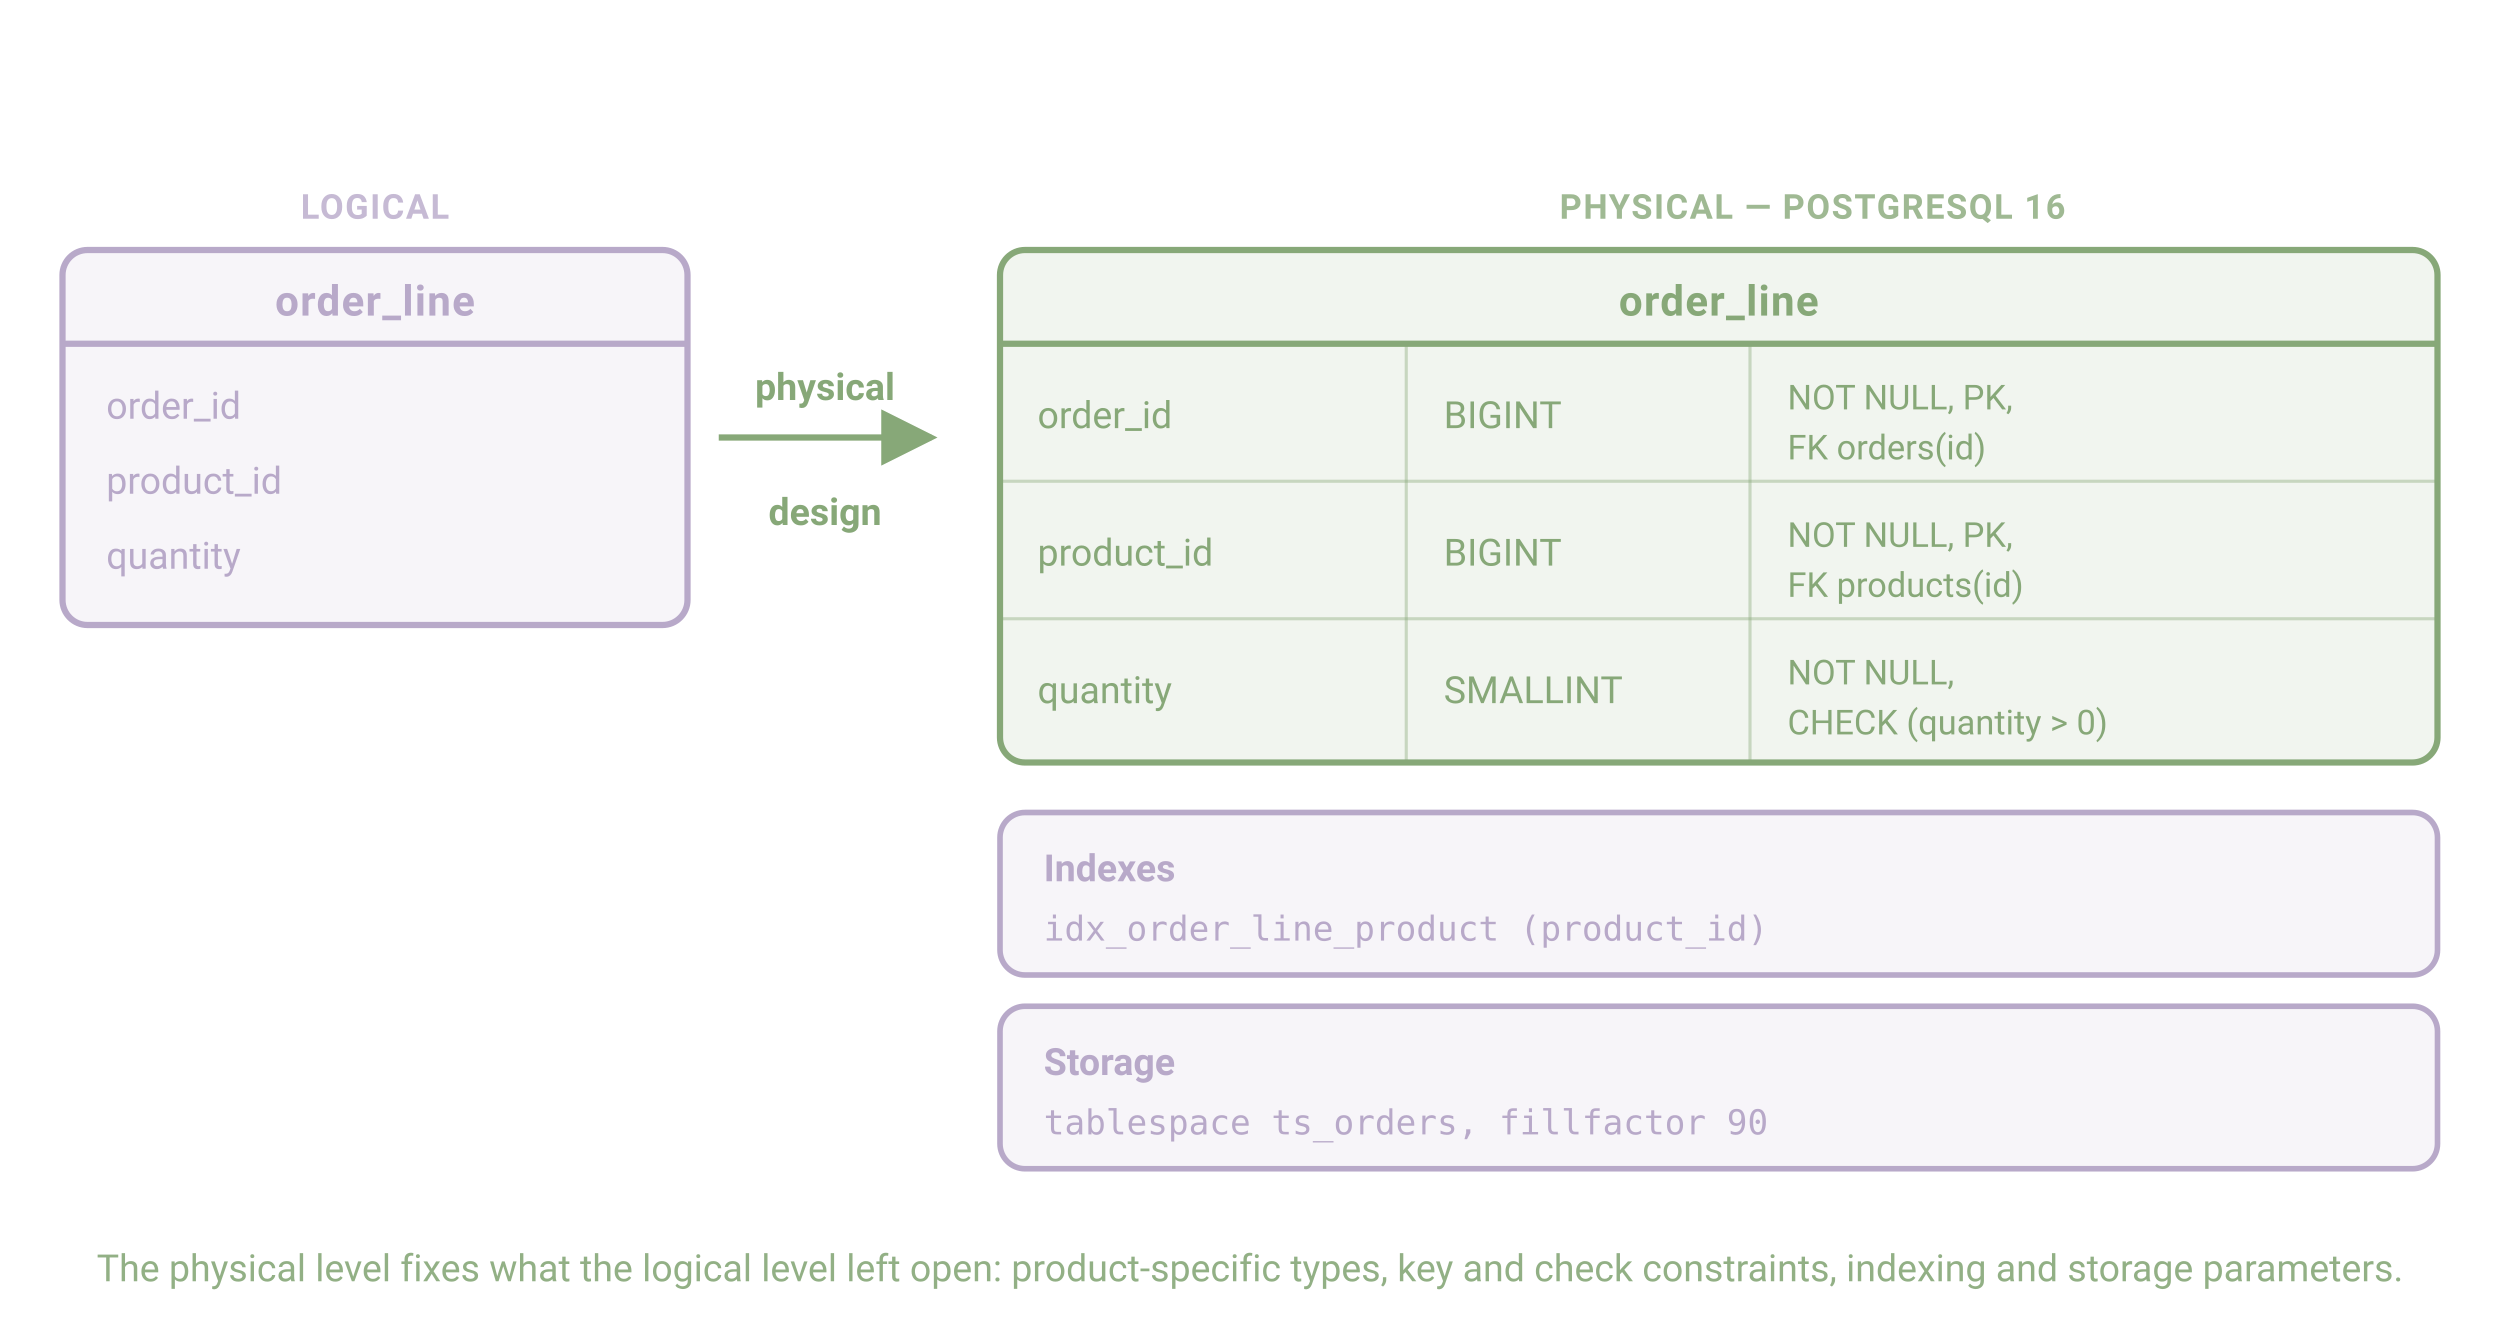
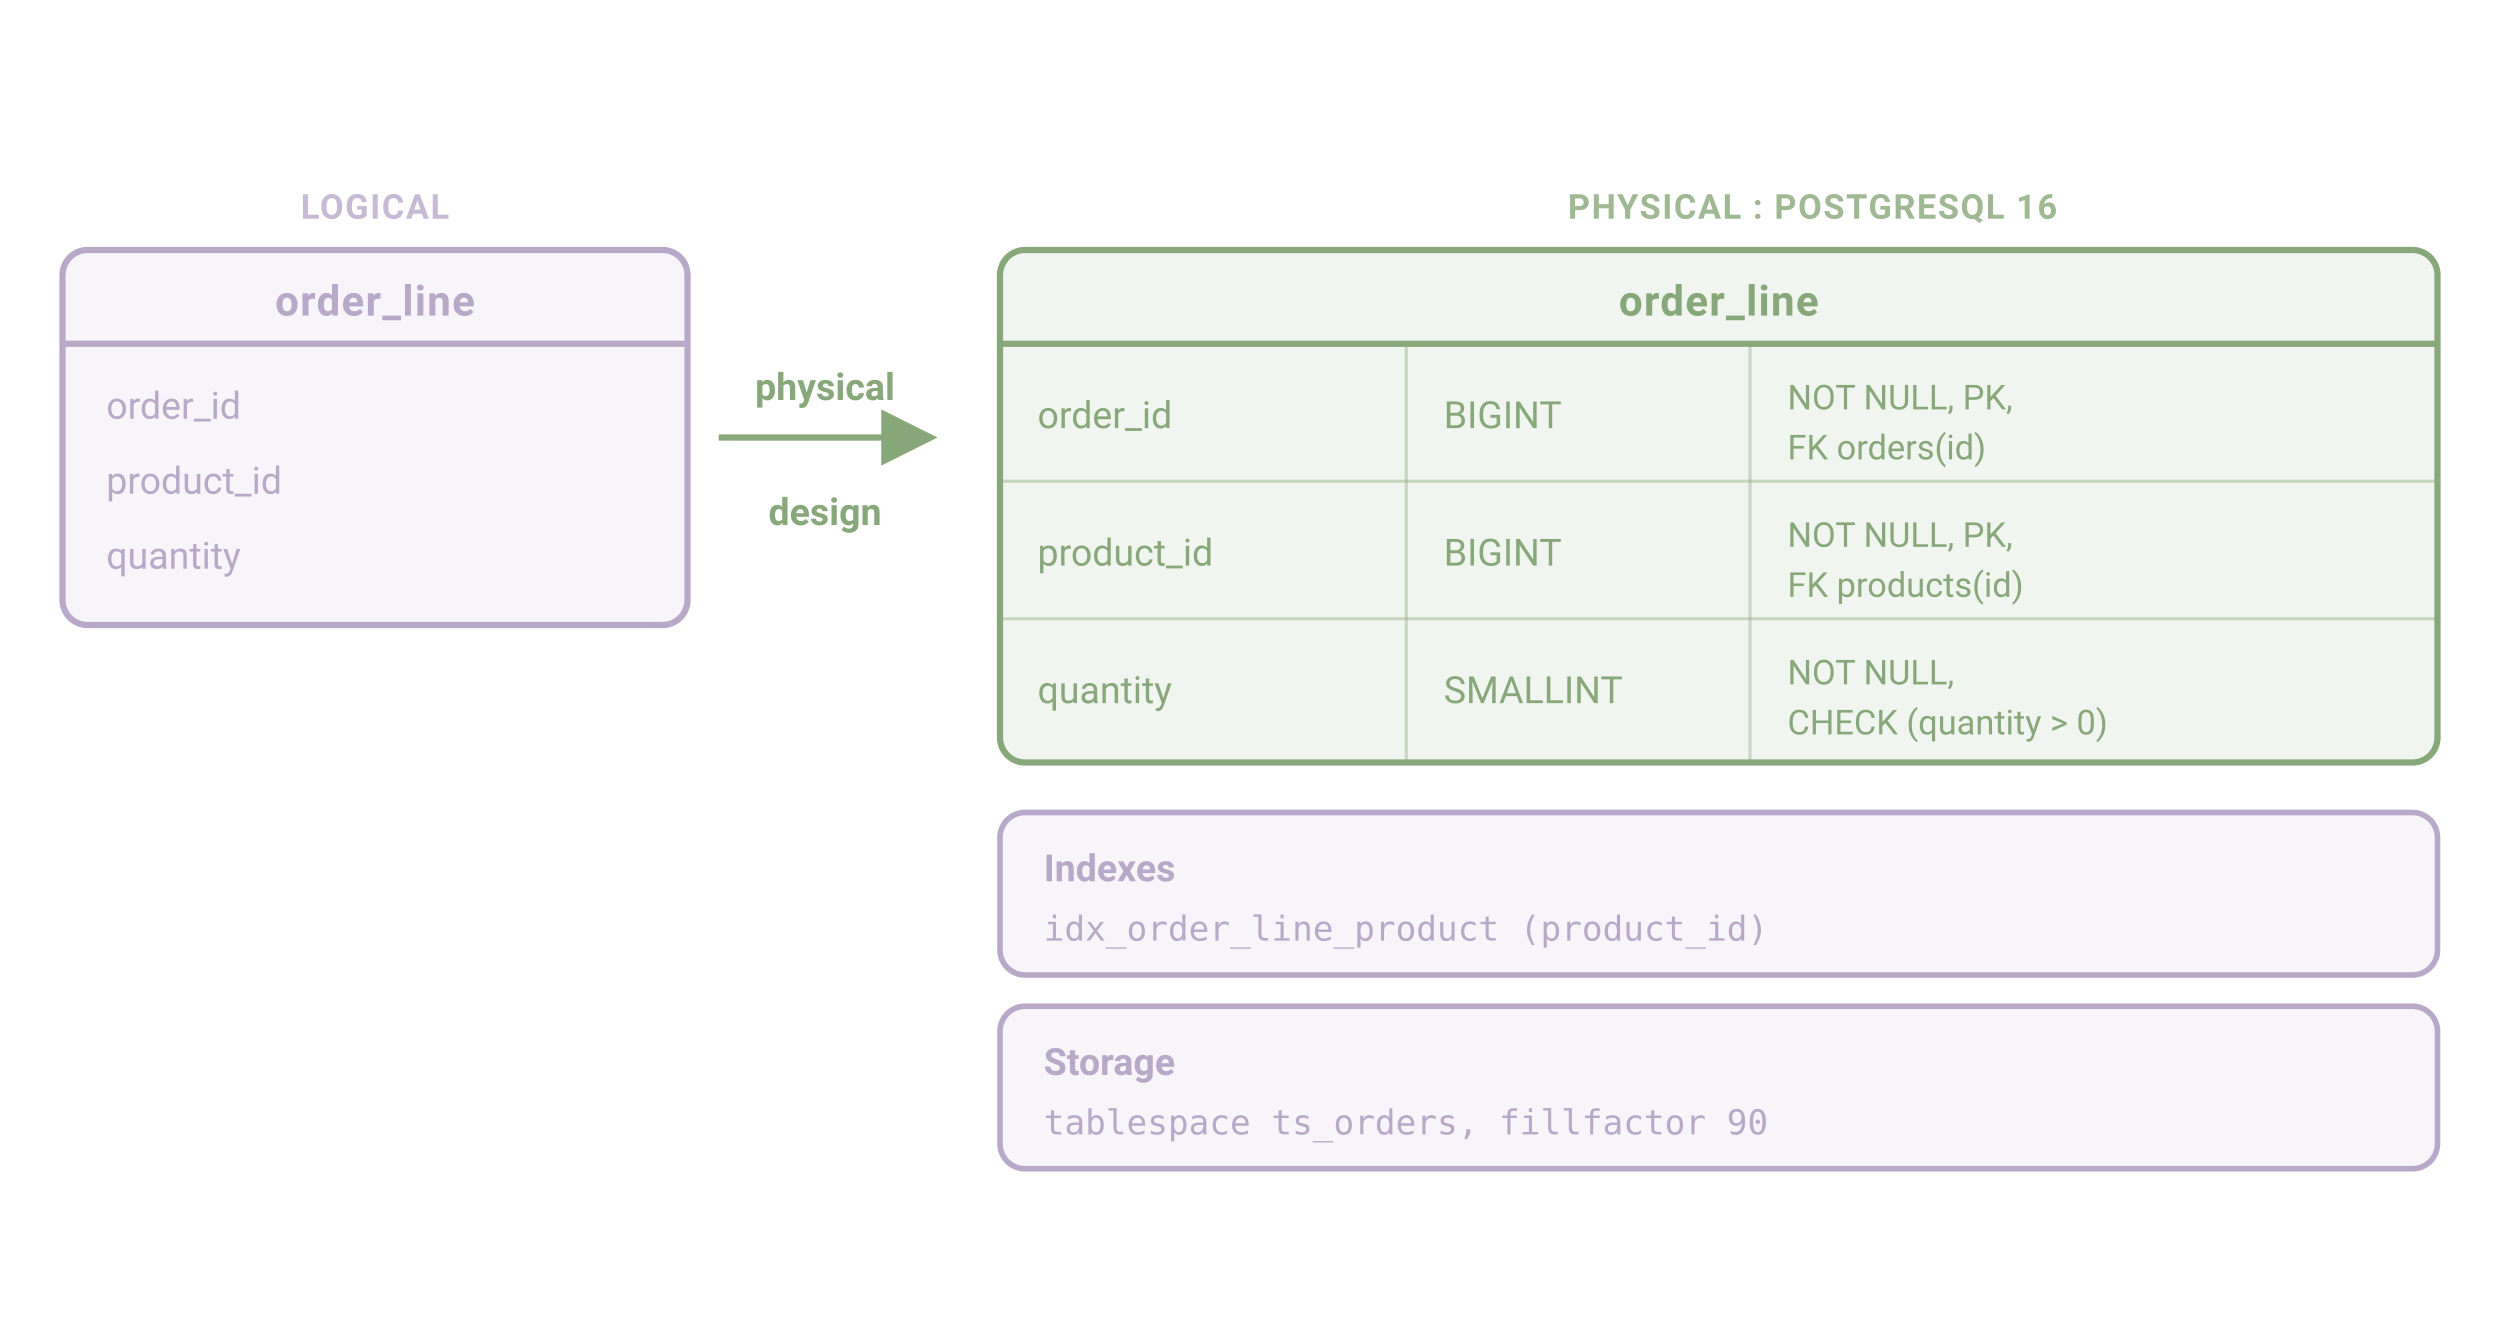
<svg xmlns="http://www.w3.org/2000/svg" width="800" height="430" viewBox="0 0 800 430" role="img" aria-labelledby="t d">
  <defs>
    <marker id="as" markerWidth="9" markerHeight="9" refX="8" refY="4.5" orient="auto">
      <path d="M0,0 L9,4.5 L0,9 Z" fill="#87A878" />
    </marker>
  </defs>
  <style>
 text{font-family:'Segoe UI',system-ui,-apple-system,Roboto,Arial,sans-serif}
 .tn{font-size:13.5px;font-weight:600;letter-spacing:.4px}
 .hdr{font-size:11px;font-weight:600;fill-opacity:.8;letter-spacing:.5px}
 .col{font-size:12px;font-family:ui-monospace,'DejaVu Sans Mono',Consolas,monospace}
 .cn{font-size:11px;font-family:ui-monospace,'DejaVu Sans Mono',Consolas,monospace}
 .lb{font-size:12px;font-weight:600}
 .cp{font-size:12px;fill-opacity:.9}
 .sg{fill:#87A878}.lv{fill:#B8A9C9}
</style>
  <rect x="20" y="80" width="200" height="120" rx="8" fill="#B8A9C9" fill-opacity=".12" stroke="#B8A9C9" stroke-width="2" />
  <line x1="20" y1="110" x2="220" y2="110" stroke="#B8A9C9" stroke-width="2" />
  <text class="tn lv" x="120" y="101" text-anchor="middle">order_line</text>
  <text class="hdr lv" x="120" y="70" text-anchor="middle">LOGICAL</text>
  <g class="col lv">
    <text x="34" y="134">order_id</text>
    <text x="34" y="158">product_id</text>
    <text x="34" y="182">quantity</text>
  </g>
  <line x1="230" y1="140" x2="298" y2="140" stroke="#87A878" stroke-width="2" marker-end="url(#as)" />
  <text class="lb sg" x="264" y="128" text-anchor="middle">physical</text>
  <text class="lb sg" x="264" y="168" text-anchor="middle">design</text>
-   <text class="hdr sg" x="580" y="70" text-anchor="middle">PHYSICAL — POSTGRESQL 16</text>
+   <text class="hdr sg" x="580" y="70" text-anchor="middle">PHYSICAL : POSTGRESQL 16</text>
  <rect x="320" y="80" width="460" height="164" rx="8" fill="#87A878" fill-opacity=".12" stroke="#87A878" stroke-width="2" />
  <line x1="320" y1="110" x2="780" y2="110" stroke="#87A878" stroke-width="2" />
  <text class="tn sg" x="550" y="101" text-anchor="middle">order_line</text>
  <g stroke="#87A878" stroke-width="1" stroke-opacity=".4">
    <line x1="320" y1="154" x2="780" y2="154" />
    <line x1="320" y1="198" x2="780" y2="198" />
    <line x1="450" y1="110" x2="450" y2="244" />
    <line x1="560" y1="110" x2="560" y2="244" />
  </g>
  <g class="col sg">
    <text x="332" y="137">order_id</text>
    <text x="462" y="137">BIGINT</text>
    <text x="332" y="181">product_id</text>
    <text x="462" y="181">BIGINT</text>
    <text x="332" y="225">quantity</text>
    <text x="462" y="225">SMALLINT</text>
  </g>
  <g class="cn sg">
    <text x="572" y="131">NOT NULL, PK,</text>
    <text x="572" y="147">FK orders(id)</text>
    <text x="572" y="175">NOT NULL, PK,</text>
    <text x="572" y="191">FK products(id)</text>
    <text x="572" y="219">NOT NULL,</text>
    <text x="572" y="235">CHECK (quantity &gt; 0)</text>
  </g>
  <rect x="320" y="260" width="460" height="52" rx="8" fill="#B8A9C9" fill-opacity=".12" stroke="#B8A9C9" stroke-width="1.8" />
  <text class="lb lv" x="334" y="282">Indexes</text>
  <text class="cn lv" x="334" y="301">idx_order_line_product (product_id)</text>
  <rect x="320" y="322" width="460" height="52" rx="8" fill="#B8A9C9" fill-opacity=".12" stroke="#B8A9C9" stroke-width="1.8" />
  <text class="lb lv" x="334" y="344">Storage</text>
  <text class="cn lv" x="334" y="363">tablespace ts_orders, fillfactor 90</text>
-   <text class="cp sg" x="400" y="410" text-anchor="middle">The physical level fixes what the logical level left open: product-specific types, key and check constraints, indexing and storage parameters.</text>
</svg>
